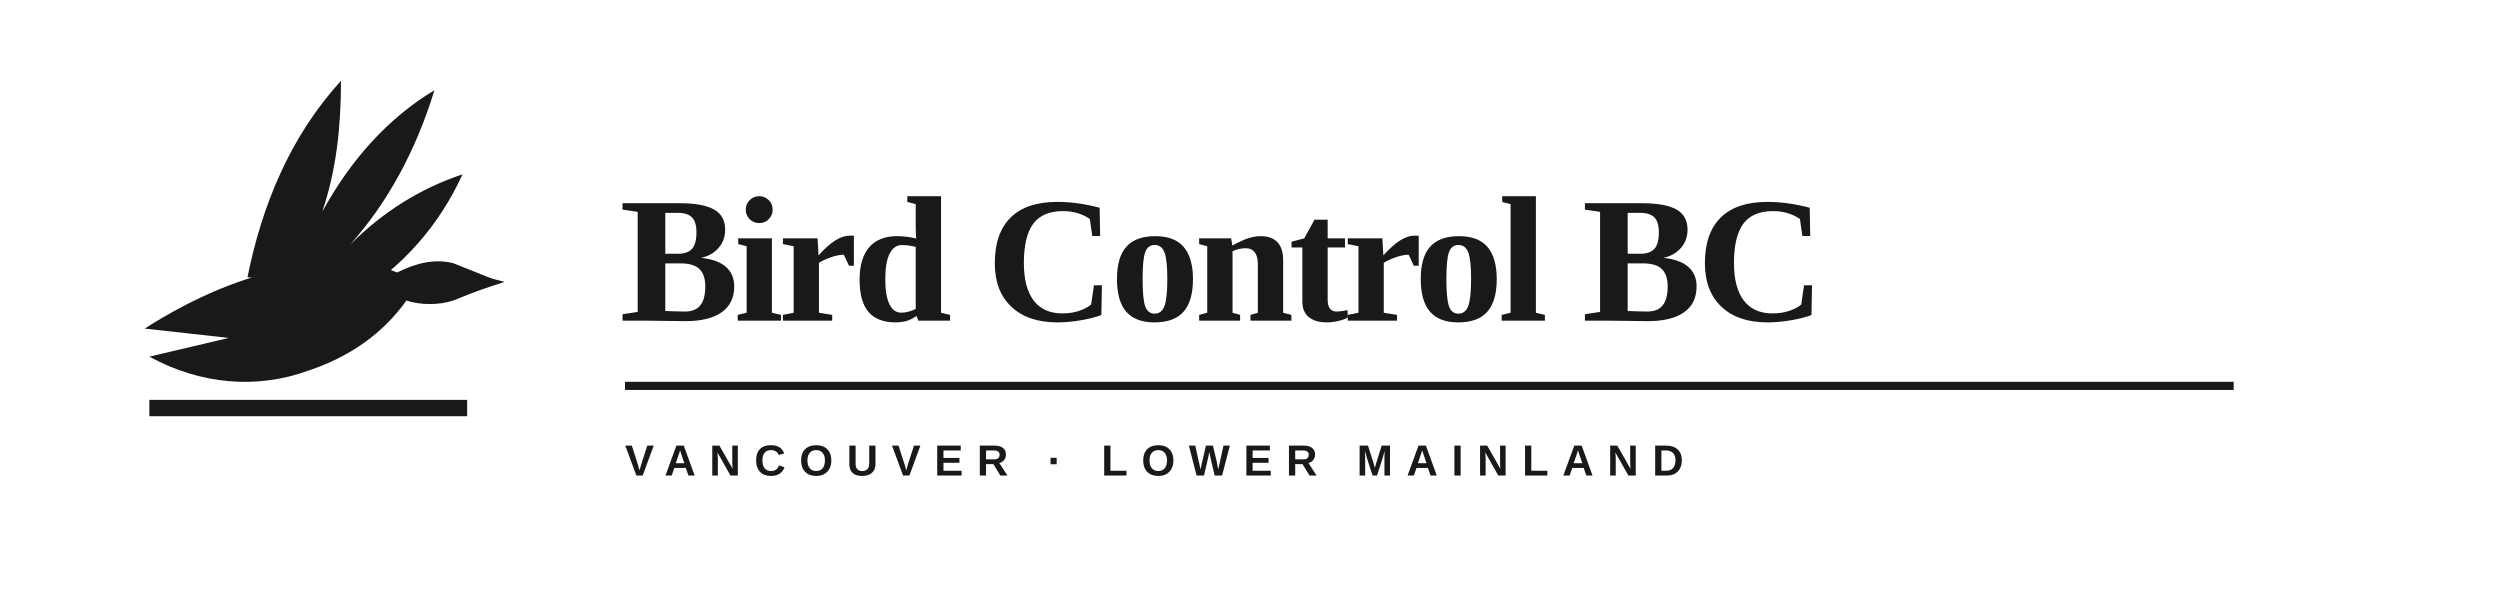
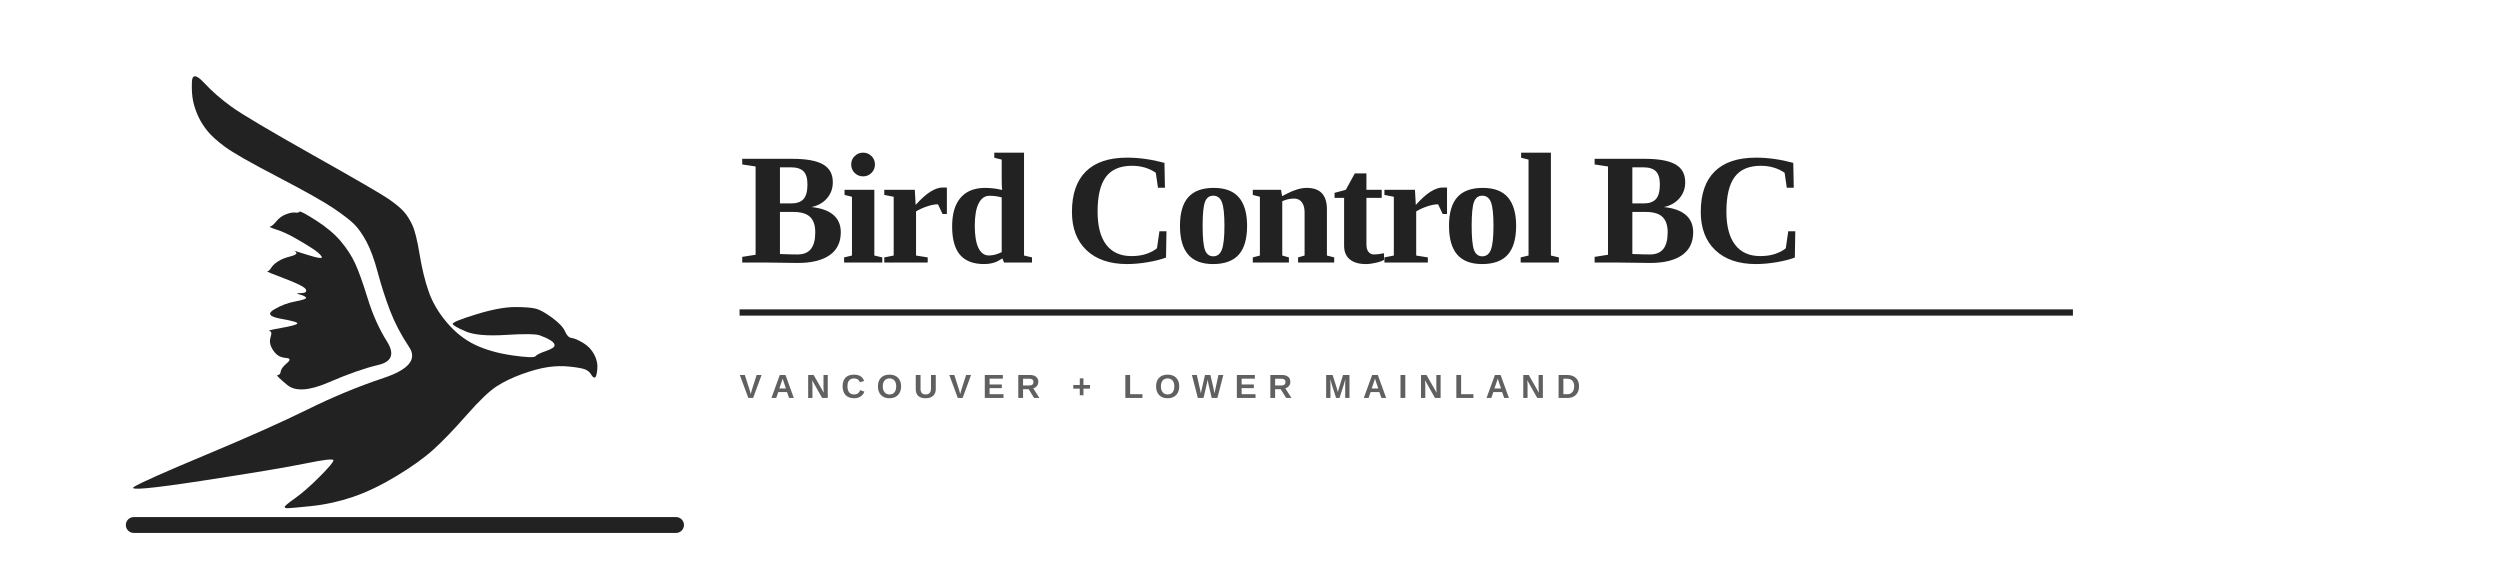
- <svg xmlns="http://www.w3.org/2000/svg" width="920" height="220" viewBox="0 0 920 220" role="img" aria-labelledby="title desc">
-   <g transform="translate(24 16) scale(1.72)" fill="#171A18">
-     <path d="M39 50C42 35 48 20 59 8c0 10-1 19-4 28 6-11 14-20 24-26-4 13-10 24-18 33 7-7 15-12 24-15-5 11-13 20-23 26-8-2-16-3-23-4Z" />
-     <path d="M17 61c11-7 21-11 31-13 8-2 16-2 23 1 4-2 8-3 12-2l10 4-10 4c-3 1-7 1-10 0-5 7-12 12-21 15-11 4-23 3-34-3l17-4-18-2Z" />
-     <path d="M82 48l12 3-12 4 4-4-4-3Z" />
-     <path d="M18 78h68" stroke="#171A18" stroke-width="3.5" />
+ <svg xmlns="http://www.w3.org/2000/svg" width="1200" height="280" viewBox="0 0 1200 280" role="img" aria-labelledby="title desc">
+   <g transform="translate(30 24) scale(1.9)">
+     <g transform="translate(-9 -18) scale(.22)">
+       <path d="M189.5,118.5 Q190.0,105.0 203.5,119.5 Q217.0,134.0 235.0,147.0 Q253.0,160.0 328.5,202.5 Q404.0,245.0 415.5,253.0 Q427.0,261.0 432.5,267.0 Q438.0,273.0 442.5,282.5 Q447.0,292.0 451.0,316.5 Q455.0,341.0 461.5,359.5 Q468.0,378.0 482.5,395.0 Q497.0,412.0 515.0,420.5 Q533.0,429.0 557.5,432.5 Q582.0,436.0 584.0,433.5 Q586.0,431.0 596.0,427.5 Q606.0,424.0 606.0,421.0 Q606.0,418.0 601.0,415.0 Q596.0,412.0 589.0,409.5 Q582.0,407.0 550.0,409.0 Q518.0,411.0 504.0,405.0 Q490.0,399.0 489.0,396.5 Q488.0,394.0 515.5,385.5 Q543.0,377.0 560.5,377.0 Q578.0,377.0 585.0,379.0 Q592.0,381.0 603.5,389.5 Q615.0,398.0 618.0,405.0 Q621.0,412.0 625.5,412.5 Q630.0,413.0 638.5,418.0 Q647.0,423.0 651.5,431.5 Q656.0,440.0 655.0,449.0 Q654.0,458.0 652.0,458.0 Q650.0,458.0 648.0,454.5 Q646.0,451.0 642.0,449.0 Q638.0,447.0 624.5,445.5 Q611.0,444.0 598.0,446.0 Q585.0,448.0 568.5,454.0 Q552.0,460.0 539.5,468.0 Q527.0,476.0 505.0,501.0 Q483.0,526.0 467.0,540.5 Q451.0,555.0 424.5,571.0 Q398.0,587.0 374.5,595.0 Q351.0,603.0 327.0,605.5 Q303.0,608.0 299.5,608.0 Q296.0,608.0 296.0,606.5 Q296.0,605.0 308.0,596.5 Q320.0,588.0 336.0,572.0 Q352.0,556.0 352.0,553.0 Q352.0,550.0 320.5,556.5 Q289.0,563.0 201.0,576.5 Q113.0,590.0 123.0,583.5 Q133.0,577.0 206.0,546.5 Q279.0,516.0 322.5,494.5 Q366.0,473.0 409.5,458.5 Q453.0,444.0 439.0,423.0 Q425.0,402.0 417.0,381.0 Q409.0,360.0 403.0,337.5 Q397.0,315.0 390.0,302.0 Q383.0,289.0 376.0,282.0 Q369.0,275.0 352.0,263.5 Q335.0,252.0 288.0,227.5 Q241.0,203.0 227.5,193.0 Q214.0,183.0 207.5,175.0 Q201.0,167.0 197.0,158.5 Q193.0,150.0 191.0,141.0 Q189.0,132.0 189.5,118.5Z" fill="#222222" fill-rule="evenodd" />
+       <path d="M313.0,267.5 Q314.0,266.0 332.0,277.5 Q350.0,289.0 360.5,301.5 Q371.0,314.0 377.0,327.0 Q383.0,340.0 391.5,367.5 Q400.0,395.0 413.5,416.5 Q427.0,438.0 403.5,443.5 Q380.0,449.0 346.5,463.5 Q313.0,478.0 299.0,466.5 Q285.0,455.0 288.0,455.0 Q291.0,455.0 291.5,451.0 Q292.0,447.0 298.5,441.5 Q305.0,436.0 298.0,435.5 Q291.0,435.0 287.0,431.5 Q283.0,428.0 280.5,422.5 Q278.0,417.0 280.0,411.0 Q282.0,405.0 278.5,404.5 Q275.0,404.0 292.0,401.0 Q309.0,398.0 310.5,396.0 Q312.0,394.0 292.0,390.5 Q272.0,387.0 283.5,380.0 Q295.0,373.0 308.5,370.5 Q322.0,368.0 320.5,366.0 Q319.0,364.0 313.0,362.5 Q307.0,361.0 314.5,361.0 Q322.0,361.0 320.5,357.0 Q319.0,353.0 296.5,344.5 Q274.0,336.0 276.0,336.0 Q278.0,336.0 280.5,332.0 Q283.0,328.0 288.5,324.5 Q294.0,321.0 302.0,319.0 Q310.0,317.0 309.5,315.0 Q309.0,313.0 306.0,312.0 Q303.0,311.0 322.0,317.0 Q341.0,323.0 338.5,319.0 Q336.0,315.0 327.5,309.5 Q319.0,304.0 307.5,297.5 Q296.0,291.0 286.5,288.0 Q277.0,285.0 279.5,284.5 Q282.0,284.0 286.5,278.5 Q291.0,273.0 297.5,270.5 Q304.0,268.0 308.0,268.5 Q312.0,269.0 313.0,267.5Z" fill="#222222" fill-rule="evenodd" />
+     </g>
+     <path d="M18 120h137" fill="none" stroke="#222222" stroke-width="4" stroke-linecap="round" />
  </g>
-   <g transform="translate(228 51)" fill="#171A18">
-     <text x="0" y="67" font-family="Georgia,'Times New Roman',serif" font-size="66" font-weight="700" letter-spacing="-2">Bird Control BC</text>
-     <path d="M2 91h592" stroke="#171A18" stroke-width="3" />
-     <text x="2" y="124" font-family="Arial,sans-serif" font-size="16" font-weight="700" letter-spacing="5">VANCOUVER · LOWER MAINLAND</text>
-   </g>
+   <text x="355" y="126" text-anchor="start" fill="#222222" font-family="Georgia, 'Times New Roman', serif" font-size="76" font-weight="700" letter-spacing="-2.2">Bird Control BC</text>
+   <path d="M355 150h640" stroke="#222222" stroke-width="3" />
+   <text x="355" y="191" text-anchor="start" fill="#222222" opacity=".72" font-family="Arial, sans-serif" font-size="16" font-weight="700" letter-spacing="5.4">VANCOUVER + LOWER MAINLAND</text>
</svg>
